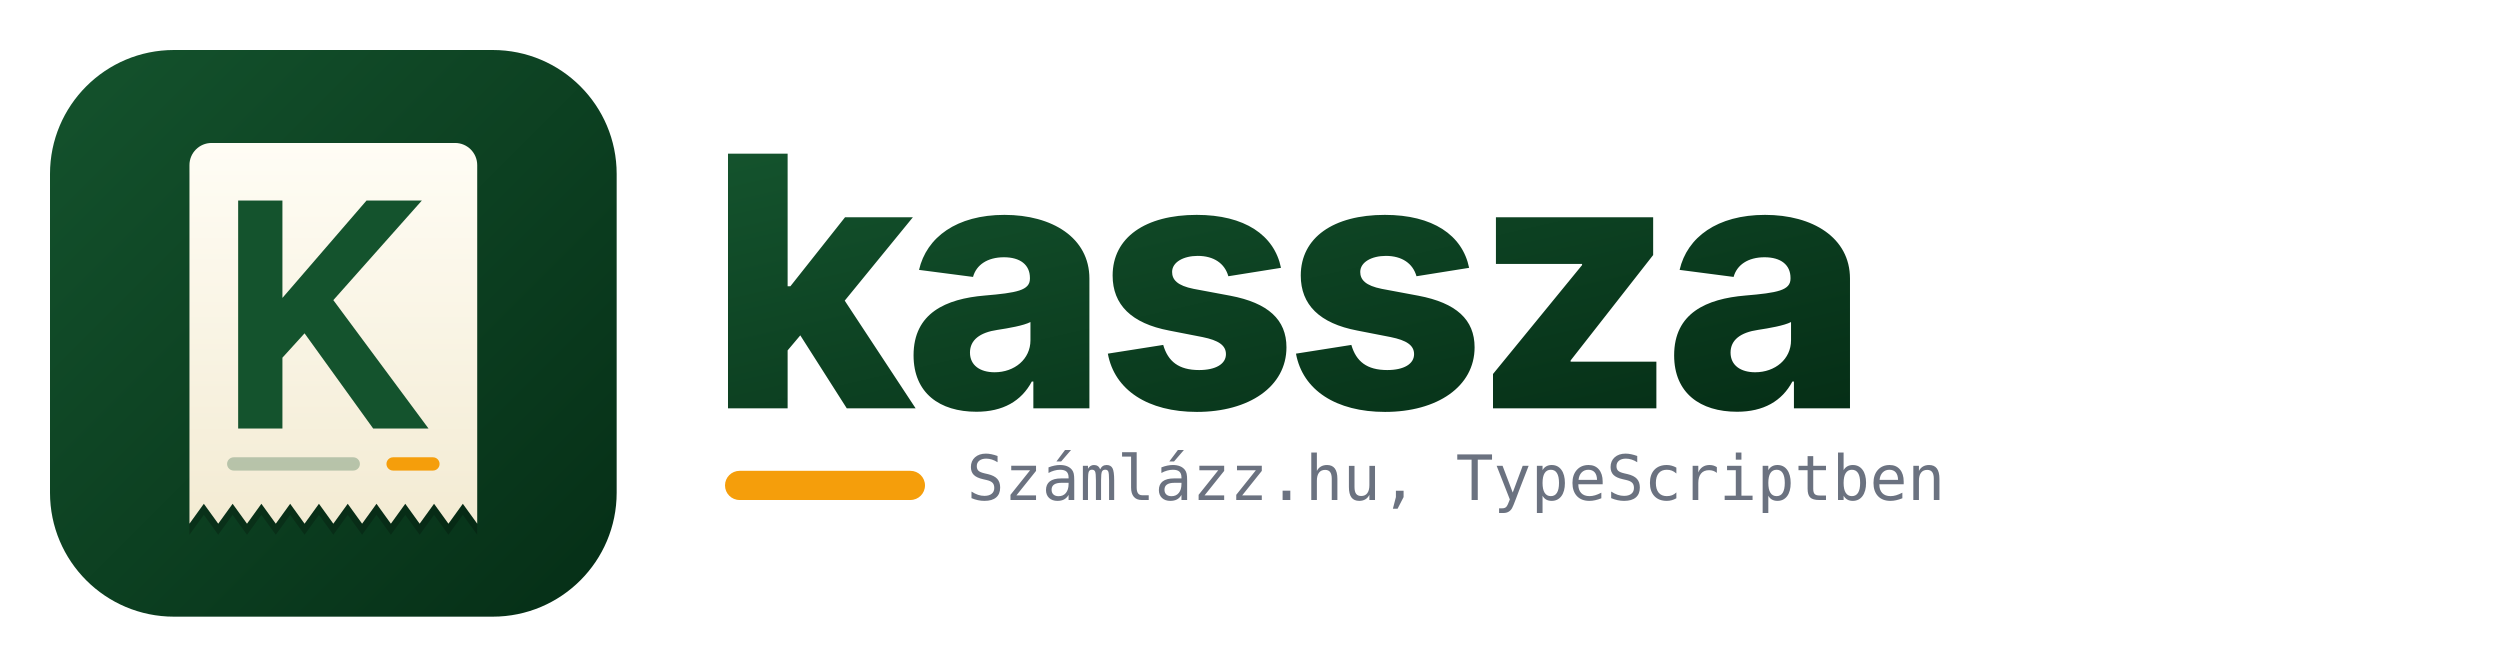
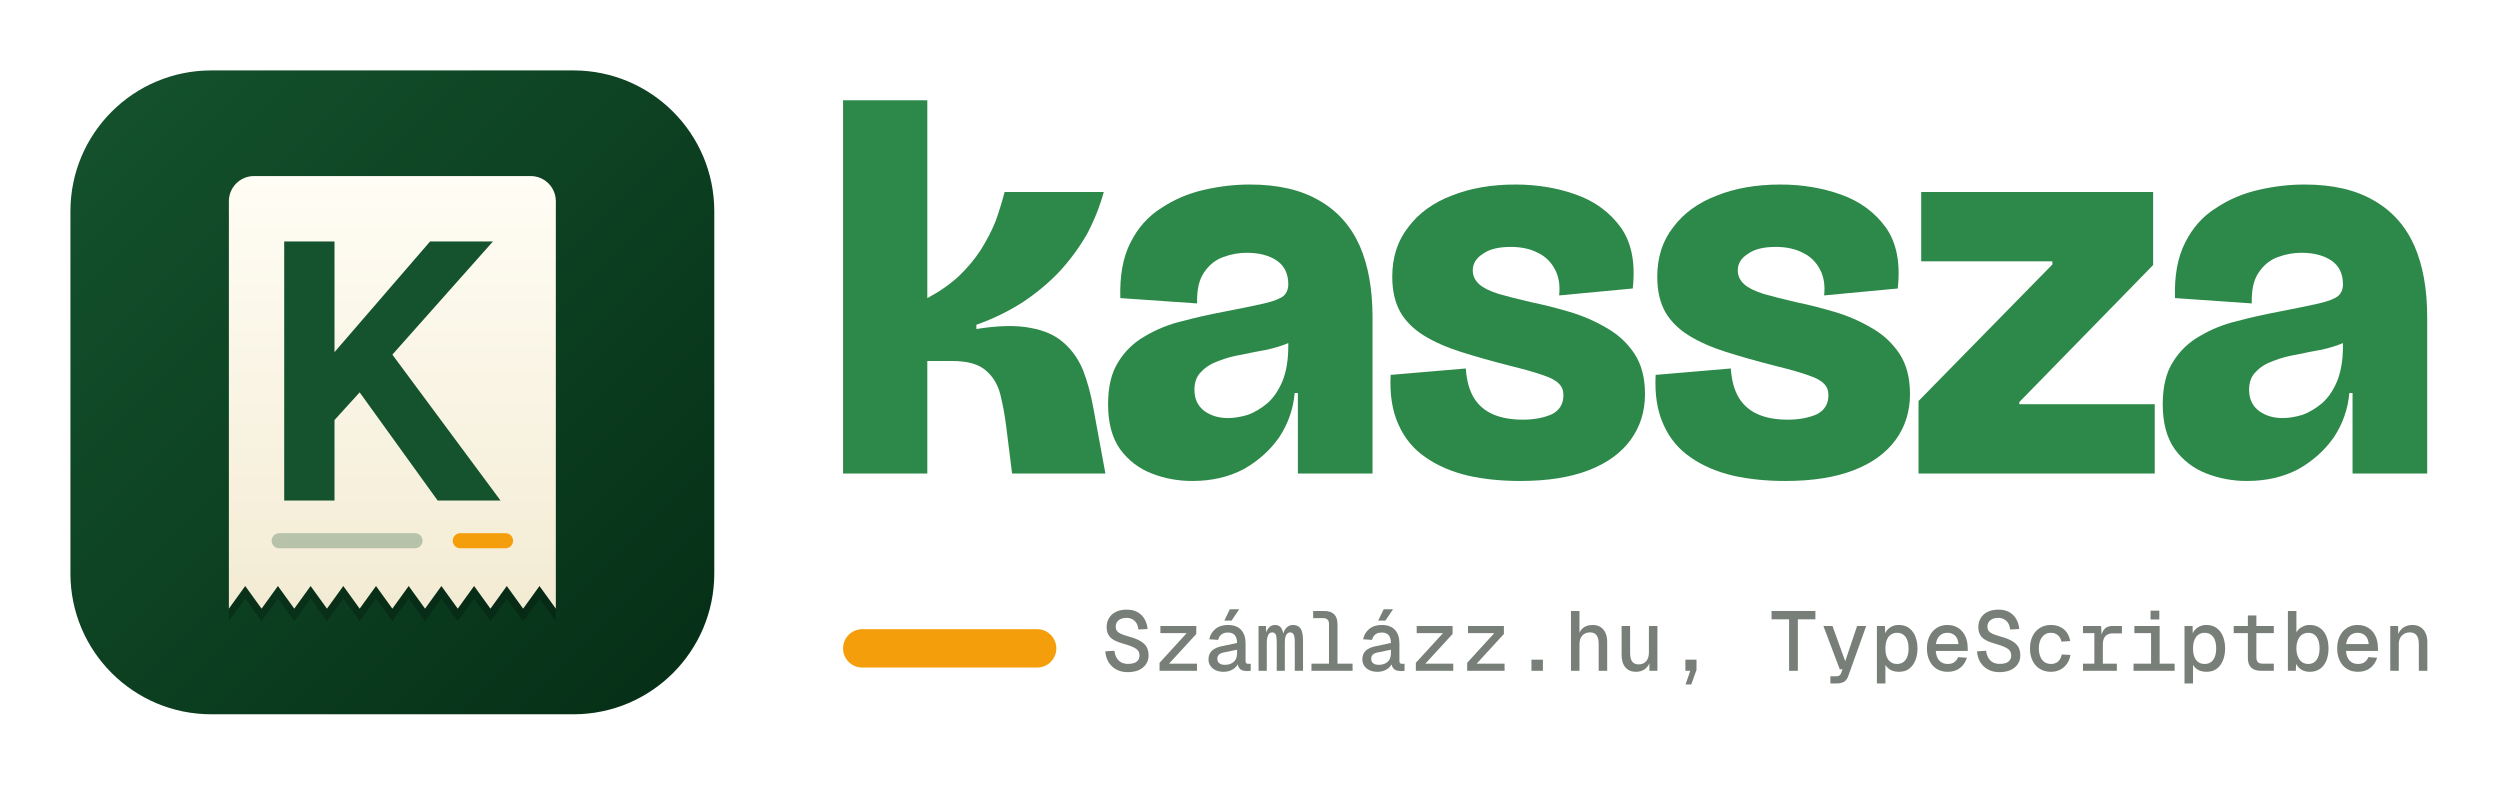
- <svg xmlns="http://www.w3.org/2000/svg" width="1200" height="320" viewBox="0 0 1200 320" role="img" aria-labelledby="title">
-   <style>.tag{fill:#6B7280}</style>
+ <svg xmlns="http://www.w3.org/2000/svg" width="994" height="312" viewBox="0 0 994 312" role="img" aria-labelledby="title desc">
  <defs>
-     <linearGradient id="bg" x1="0" y1="0" x2="1" y2="1">
+     <linearGradient id="logo-tile" x1="0" y1="0" x2="1" y2="1">
      <stop offset="0" stop-color="#14532D" />
      <stop offset="1" stop-color="#052E16" />
    </linearGradient>
-     <linearGradient id="paper" x1="0" y1="0" x2="0" y2="1">
+     <linearGradient id="logo-paper" x1="0" y1="0" x2="0" y2="1">
      <stop offset="0" stop-color="#FFFDF5" />
      <stop offset="1" stop-color="#F3EBD3" />
    </linearGradient>
+     <path id="t0" d="M194 0L36 0L36-700L194-700L194-329Q228-347 253-370Q277-393 294-419Q311-446 322-473Q332-501 339-528L525-528Q514-488 494-450Q473-413 443-380Q413-348 374-322Q334-296 286-279L286-271Q348-281 388-273Q427-266 450-245Q473-225 486-194Q498-163 505-125L528 0L353 0L342-88Q338-120 331-148Q324-176 304-193Q284-211 241-211L194-211" />
+     <path id="t1" d="M175 14Q135 14 99 0Q63-14 40-45Q17-77 17-130Q17-179 36-209Q55-240 87-258Q119-277 157-286Q195-296 232-303Q284-313 310-319Q336-325 346-333Q355-341 355-355Q355-384 334-399Q312-414 277-414Q255-414 233-406Q211-398 197-377Q183-357 184-319L40-329Q38-392 59-433Q80-475 117-498Q153-522 197-532Q240-542 283-542Q362-542 413-512Q464-483 489-427Q513-372 513-293L513-199Q513-166 513-132Q513-99 513-66Q513-33 513 0L373 0Q373-36 373-73Q373-110 373-151L367-151Q363-106 338-68Q312-31 271-8Q229 14 175 14M242-104Q259-104 279-110Q298-117 316-132Q333-147 344-173Q355-200 355-239L355-263L382-266Q374-253 356-245Q337-237 314-232Q291-228 268-223Q244-219 224-211Q204-204 192-191Q179-179 179-157Q179-131 198-117Q216-104 242-104" />
+     <path id="t2" d="M267 14Q214 14 169 4Q123-7 90-30Q56-53 39-91Q21-130 24-185L165-197Q167-164 180-142Q193-121 216-111Q239-101 272-101Q303-101 326-111Q348-122 348-147Q348-160 340-168Q332-177 311-184Q289-192 248-202Q197-215 156-228Q115-241 86-259Q57-277 42-303Q27-330 27-369Q27-424 57-462Q86-501 138-521Q190-542 258-542Q319-542 372-523Q425-504 456-461Q486-418 478-347L340-334Q343-363 332-383Q321-404 300-414Q279-425 249-425Q215-425 197-412Q178-400 178-381Q178-366 190-355Q201-345 226-337Q250-330 289-321Q323-314 360-303Q397-292 429-273Q461-255 481-225Q501-195 501-149Q501-100 474-63Q447-26 395-6Q343 14 267 14" />
+     <path id="t3" d="M463 0L20 0L20-136L271-392L271-398L25-398L25-528L460-528L460-391L209-134L209-130L463-130" />
+     <path id="t4" d="M309 16Q232 16 175-15Q117-46 83-101Q49-157 43-231L151-238Q158-187 179-152Q200-117 234-99Q268-82 313-82Q357-82 387-93Q417-105 433-127Q449-149 449-181Q449-213 434-236Q419-259 380-278Q341-298 266-319Q193-339 147-364Q101-390 80-427Q59-465 59-520Q59-581 88-627Q116-674 170-700Q223-726 298-726Q372-726 425-697Q477-668 508-616Q538-565 545-496L437-490Q432-531 415-562Q397-593 367-610Q337-628 295-628Q236-628 202-600Q167-572 167-525Q167-495 181-474Q195-454 230-438Q265-423 328-405Q413-382 463-351Q513-321 535-280Q557-239 557-181Q557-123 526-78Q495-33 440-8Q384 16 309 16" />
+     <path id="t5" d="M522 0L78 0L78-95L400-447L88-447L88-532L514-532L514-437L191-85L522-85" />
+     <path id="t6" d="M228 12Q178 12 138-6Q98-24 75-57Q51-90 51-134Q51-202 93-240Q134-278 218-294L390-330Q390-392 363-423Q336-454 282-454Q232-454 204-431Q176-408 166-367L60-374Q75-450 133-497Q191-544 282-544Q384-544 438-486Q491-428 491-326L491-116Q491-98 499-90Q507-83 522-83L552-83L552 0Q546 1 533 2Q519 3 506 3Q470 3 445-9Q420-21 408-46Q395-72 393-111L409-111Q403-76 378-48Q353-20 314-4Q275 12 228 12M243-71Q291-71 324-88Q357-105 374-136Q390-167 390-209L390-250L242-220Q194-211 175-192Q156-173 156-142Q156-109 179-90Q202-71 243-71M325-596L239-596L304-730L415-730" />
+     <path id="t7" d="M134 0L36 0L36-532L124-532L128-412L117-415Q127-476 157-510Q186-544 231-544Q279-544 304-510Q328-476 334-409L323-409Q332-473 364-508Q396-544 444-544Q507-544 536-500Q564-457 564-359L564 0L466 0L466-342Q466-406 453-431Q439-456 411-456Q393-456 379-444Q364-432 356-406Q348-381 348-340L348 0L252 0L252-342Q252-404 240-430Q227-456 198-456Q179-456 165-444Q151-432 143-406Q134-381 134-340" />
+     <path id="t8" d="M365-32L264-32L264-559Q264-590 247-607Q229-625 198-625L76-625L76-710L209-710Q286-710 326-670Q365-631 365-554L365-32M544 0L56 0L56-85L544-85" />
+     <path id="t9" d="M368 0L232 0L232-132L368-132" />
+     <path id="ta" d="M194 0L93 0L93-710L194-710L194-416L184-420Q194-463 218-490Q242-518 276-531Q310-544 351-544Q407-544 446-518Q484-493 504-447Q523-402 523-343L523 0L422 0L422-317Q422-389 397-422Q371-456 321-456Q264-456 229-420Q194-384 194-314" />
+     <path id="tb" d="M254 12Q177 12 131-40Q85-93 85-188L85-532L186-532L186-214Q186-142 211-109Q236-76 287-76Q342-76 376-113Q409-150 409-218L409-532L510-532L510 0L415 0L414-139L428-133Q414-64 369-26Q324 12 254 12" />
+     <path id="tc" d="M304 162L236 162L292 0L234 0L234-132L366-132L366-11" />
+     <path id="te" d="M352 0L248 0L248-611L40-611L40-710L560-710L560-611L352-611" />
+     <path id="tf" d="M204 150L129 150L129 65L194 65Q221 65 235 57Q249 48 256 29L273-18L240-18L46-532L154-532L305-113L446-532L554-532L342 60Q326 108 293 129Q260 150 204 150" />
+     <path id="tg" d="M173 150L72 150L72-532L168-532L170-411L158-417Q178-479 224-511Q269-544 331-544Q408-544 457-505Q506-467 530-404Q554-341 554-266Q554-191 530-128Q506-65 457-26Q408 12 331 12Q290 12 255-1Q220-15 196-40Q171-66 160-102L173-116L173 150M312-81Q376-81 412-129Q448-177 448-266Q448-355 412-403Q376-451 312-451Q270-451 239-430Q208-410 191-369Q173-328 173-266Q173-204 190-163Q207-122 239-101Q270-81 312-81" />
+     <path id="th" d="M305 12Q230 12 175-22Q119-56 89-119Q58-182 58-266Q58-350 89-412Q119-474 174-509Q228-544 302-544Q372-544 427-510Q481-477 512-414Q542-352 542-264L542-236L163-236Q168-160 206-120Q243-81 306-81Q353-81 384-103Q415-126 427-162L532-155Q509-79 450-33Q391 12 305 12M164-317L432-317Q427-385 391-418Q355-451 301-451Q245-451 210-417Q174-383 164-317" />
+     <path id="ti" d="M312 12Q238 12 182-22Q125-57 95-119Q64-182 64-266Q64-350 95-412Q125-474 182-509Q238-544 312-544Q373-544 421-521Q469-499 500-456Q531-413 541-353L438-346Q426-397 393-424Q360-451 313-451Q246-451 208-401Q169-352 169-266Q169-180 208-130Q246-81 313-81Q361-81 396-109Q430-138 441-194L544-188Q534-127 502-82Q470-38 422-13Q373 12 312 12" />
+     <path id="tj" d="M486 0L84 0L84-85L265-85L219-39L219-493L265-447L84-447L84-532L299-532L308-384L299-391Q306-462 340-497Q373-532 433-532L546-532L546-444L437-444Q399-444 373-429Q347-415 334-386Q320-358 320-316L320-39L274-85L486-85" />
+     <path id="tk" d="M284 0L76 0L76-85L284-85L284-493L331-447L86-447L86-532L386-532L386-85L564-85L564 0L386 0L284 0M382-609L278-609L278-714L382-714" />
+     <path id="tl" d="M524 0L376 0Q295 0 256-37Q216-75 216-153L216-657L317-657L317-158Q317-121 335-103Q352-85 387-85L524-85L524 0M524-447L48-447L48-532L524-532" />
+     <path id="tm" d="M342 12Q298 12 263-3Q228-18 204-46Q180-74 168-110L181-127L176 0L82 0L82-710L183-710L183-412L173-433Q182-462 205-487Q228-512 264-528Q299-544 342-544Q410-544 460-510Q510-477 537-414Q564-352 564-266Q564-180 537-117Q510-55 460-21Q410 12 342 12M325-81Q388-81 423-130Q458-180 458-266Q458-353 423-402Q388-451 327-451Q282-451 250-429Q218-407 201-366Q183-325 183-266Q183-209 201-167Q218-126 250-103Q281-81 325-81" />
+     <path id="tn" d="M181 0L80 0L80-532L173-532L176-393L165-401Q175-450 201-481Q226-513 263-528Q300-544 342-544Q402-544 441-517Q480-491 500-445Q520-400 520-343L520 0L419 0L419-317Q419-386 393-421Q366-456 313-456Q276-456 247-440Q217-424 199-392Q181-361 181-315" />
  </defs>
-   <g transform="translate(24 24) scale(0.53125)">
-     <rect width="512" height="512" rx="112" fill="url(#bg)" />
-     <path d="M146 84H366A20 20 0 0 1 386 104V428l-13 -18 l-13 18 l-13 -18 l-13 18 l-13 -18 l-13 18 l-13 -18 l-13 18 l-13 -18 l-13 18 l-13 -18 l-13 18 l-13 -18 l-13 18 l-13 -18 l-13 18 l-13 -18 l-13 18 l-13 -18 l-13 18V104A20 20 0 0 1 146 84Z" fill="#000" opacity=".22" transform="translate(0 10)" />
-     <path d="M146 84H366A20 20 0 0 1 386 104V428l-13 -18 l-13 18 l-13 -18 l-13 18 l-13 -18 l-13 18 l-13 -18 l-13 18 l-13 -18 l-13 18 l-13 -18 l-13 18 l-13 -18 l-13 18 l-13 -18 l-13 18 l-13 -18 l-13 18 l-13 -18 l-13 18V104A20 20 0 0 1 146 84Z" fill="url(#paper)" />
+   <g transform="translate(28 28) scale(0.5)">
+     <rect width="512" height="512" rx="112" fill="url(#logo-tile)" />
+     <path d="M146 84H366A20 20 0 0 1 386 104V428l-13 -18 l-13 18 l-13 -18 l-13 18 l-13 -18 l-13 18 l-13 -18 l-13 18 l-13 -18 l-13 18 l-13 -18 l-13 18 l-13 -18 l-13 18 l-13 -18 l-13 18 l-13 -18 l-13 18 l-13 -18 l-13 18V104A20 20 0 0 1 146 84Z" fill="#000" opacity="0.22" transform="translate(0 10)" />
+     <path d="M146 84H366A20 20 0 0 1 386 104V428l-13 -18 l-13 18 l-13 -18 l-13 18 l-13 -18 l-13 18 l-13 -18 l-13 18 l-13 -18 l-13 18 l-13 -18 l-13 18 l-13 -18 l-13 18 l-13 -18 l-13 18 l-13 -18 l-13 18 l-13 -18 l-13 18V104A20 20 0 0 1 146 84Z" fill="url(#logo-paper)" />
    <path d="M170 136h40v88l76-88h50l-80 90 86 116h-50l-62-86-20 22v64h-40z" fill="#14532D" />
-     <rect x="160" y="368" width="120" height="12" rx="6" fill="#14532D" opacity=".28" />
+     <rect x="160" y="368" width="120" height="12" rx="6" fill="#14532D" opacity="0.28" />
    <rect x="304" y="368" width="48" height="12" rx="6" fill="#F59E0B" />
  </g>
-   <text x="340" y="196" font-family="ui-rounded, 'SF Pro Rounded', 'Nunito', 'Inter', system-ui, sans-serif" font-size="168" font-weight="800" letter-spacing="-6" fill="url(#bg)">kassza</text>
-   <rect x="348" y="226" width="96" height="14" rx="7" fill="#F59E0B" />
-   <text x="464" y="240" font-family="ui-monospace, 'SF Mono', 'JetBrains Mono', monospace" font-size="30" font-weight="500" class="tag">Számlázz.hu, TypeScriptben</text>
+   <g transform="translate(327.57 188.27) scale(0.212)" fill="#2d8949">
+     <use href="#t0" x="0" />
+     <use href="#t1" x="516" />
+     <use href="#t2" x="1039" />
+     <use href="#t2" x="1536" />
+     <use href="#t3" x="2033" />
+     <use href="#t1" x="2494" />
+   </g>
+   <rect x="335.2" y="250.16" width="84.8" height="15.26" rx="7.63" fill="#F59E0B" />
+   <g transform="translate(438.02 266.71) scale(0.0335)" fill="#787f79">
+     <use href="#t4" x="0" />
+     <use href="#t5" x="609" />
+     <use href="#t6" x="1217" />
+     <use href="#t7" x="1826" />
+     <use href="#t8" x="2434" />
+     <use href="#t6" x="3043" />
+     <use href="#t5" x="3651" />
+     <use href="#t5" x="4260" />
+     <use href="#t9" x="4869" />
+     <use href="#ta" x="5477" />
+     <use href="#tb" x="6086" />
+     <use href="#tc" x="6694" />
+     <use href="#te" x="7911" />
+     <use href="#tf" x="8520" />
+     <use href="#tg" x="9129" />
+     <use href="#th" x="9737" />
+     <use href="#t4" x="10346" />
+     <use href="#ti" x="10954" />
+     <use href="#tj" x="11563" />
+     <use href="#tk" x="12171" />
+     <use href="#tg" x="12780" />
+     <use href="#tl" x="13388" />
+     <use href="#tm" x="13997" />
+     <use href="#th" x="14606" />
+     <use href="#tn" x="15214" />
+   </g>
</svg>
